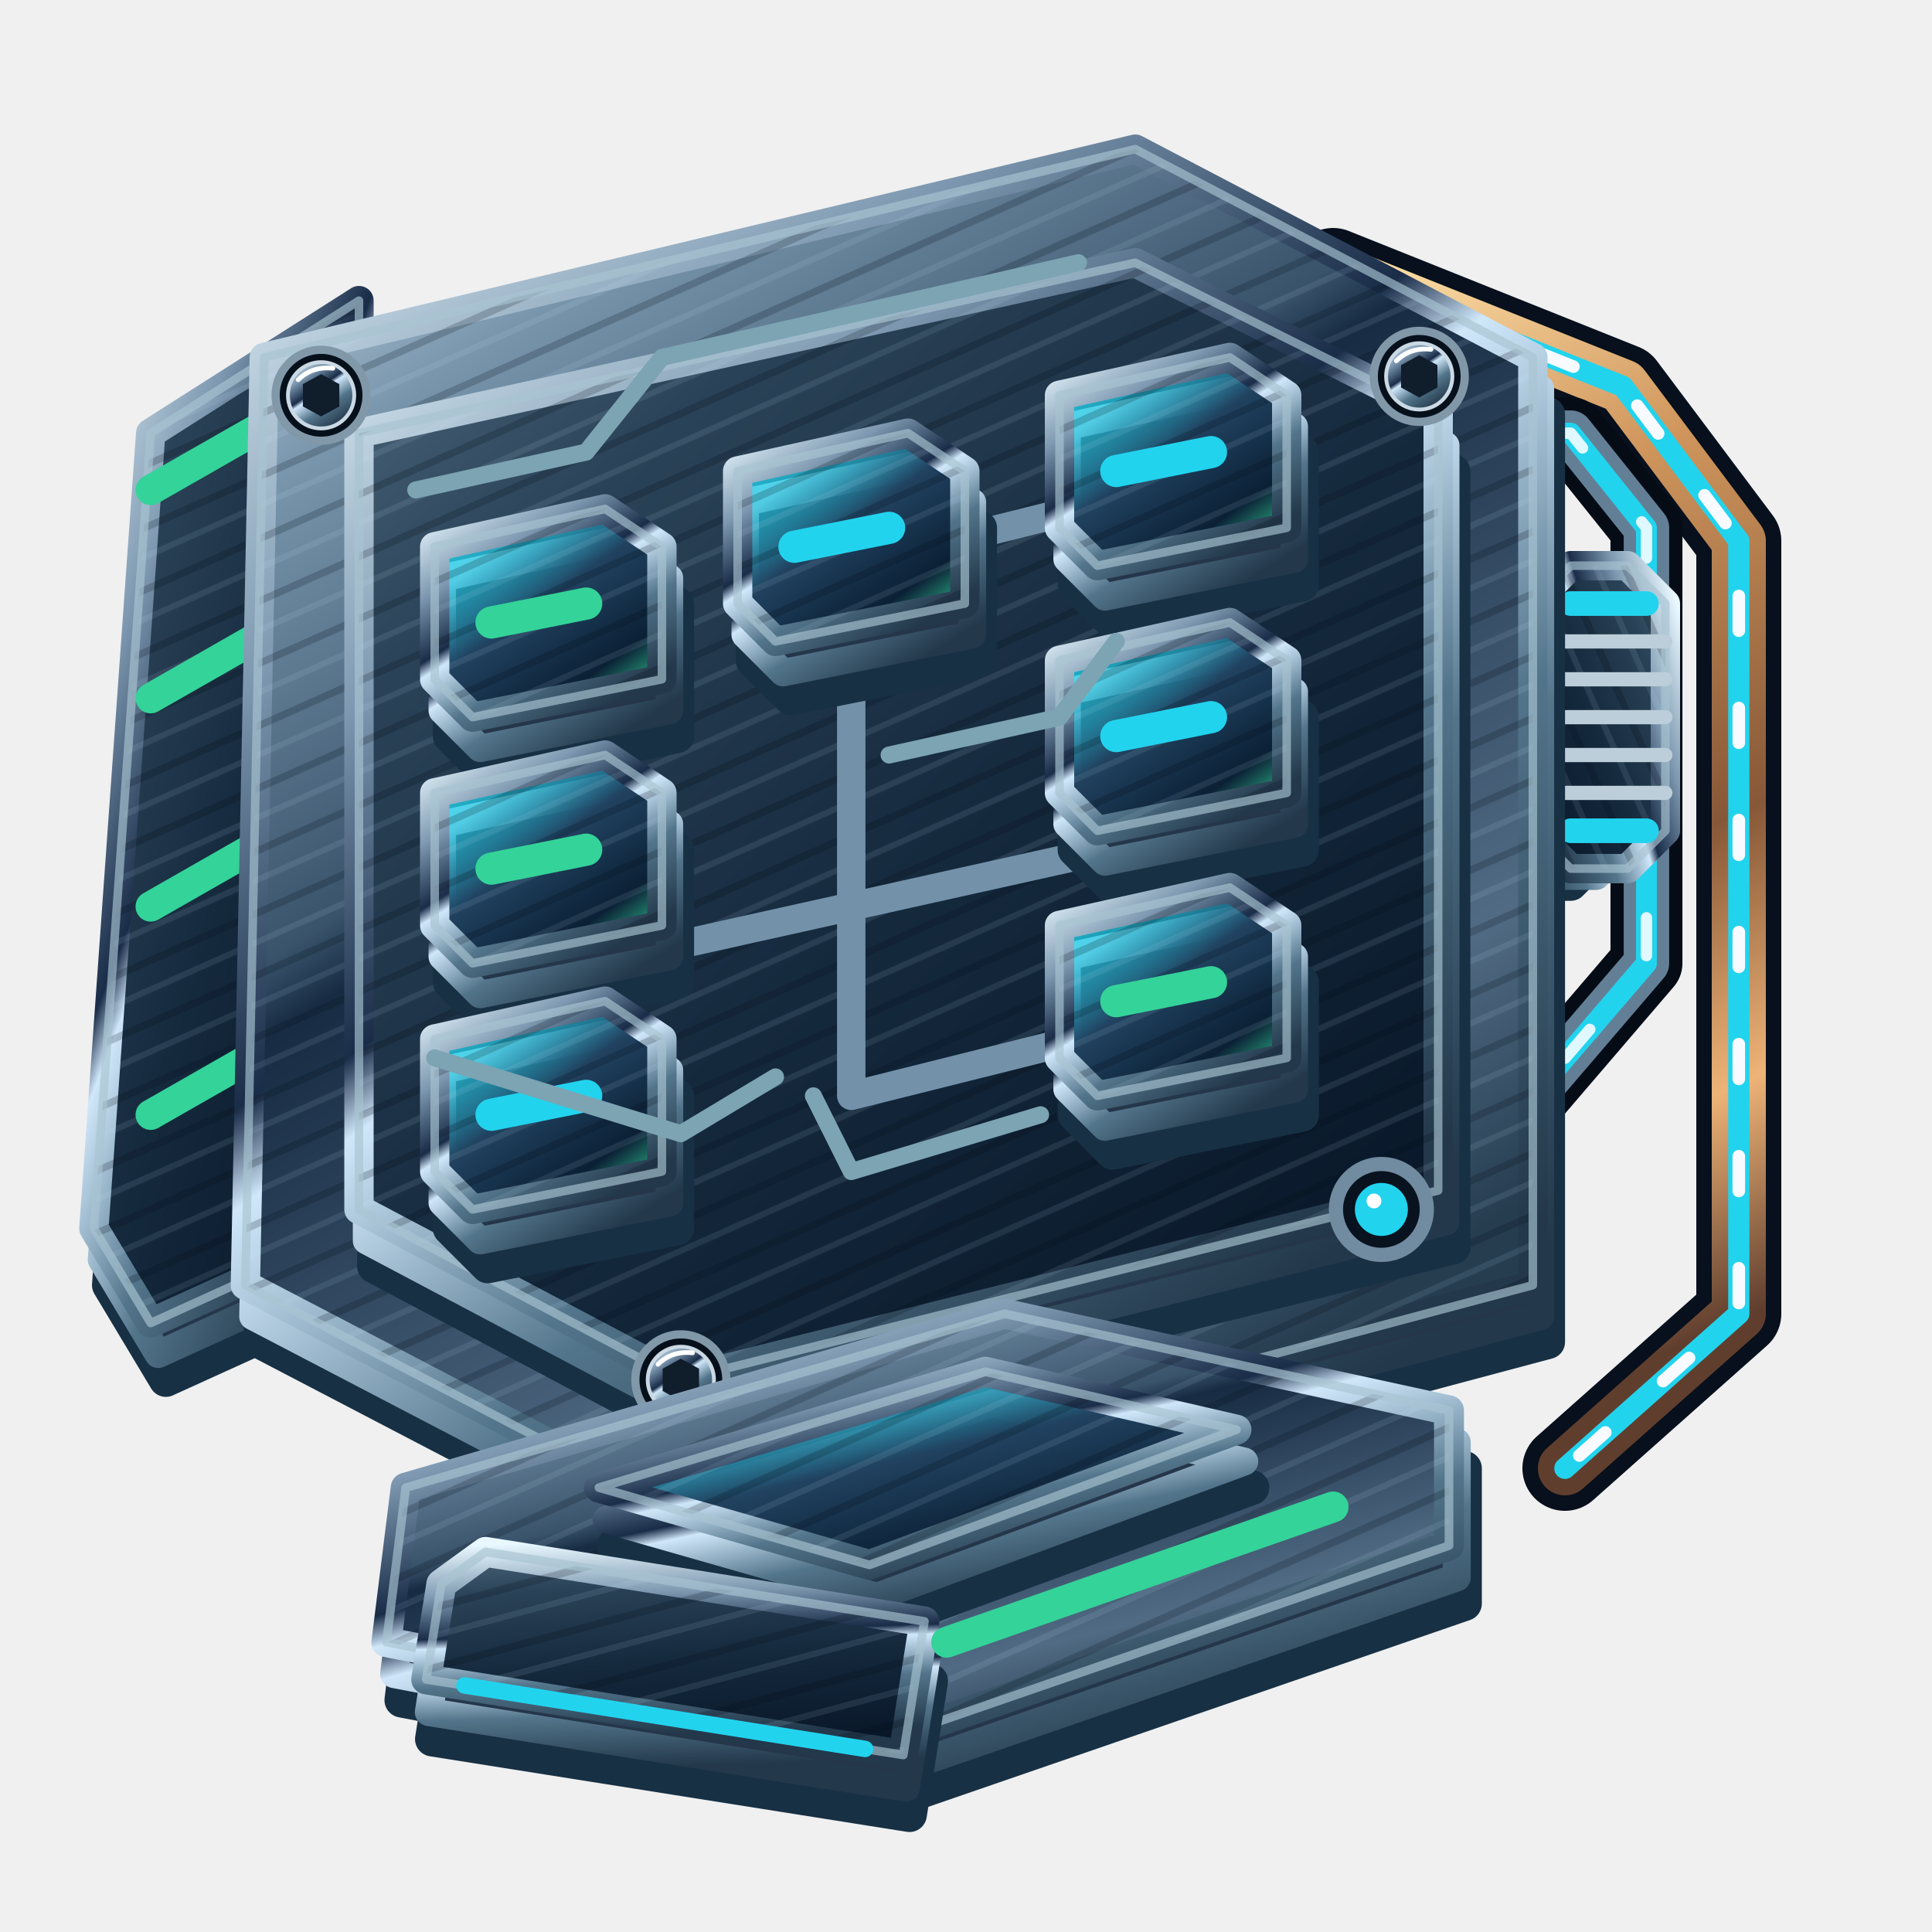
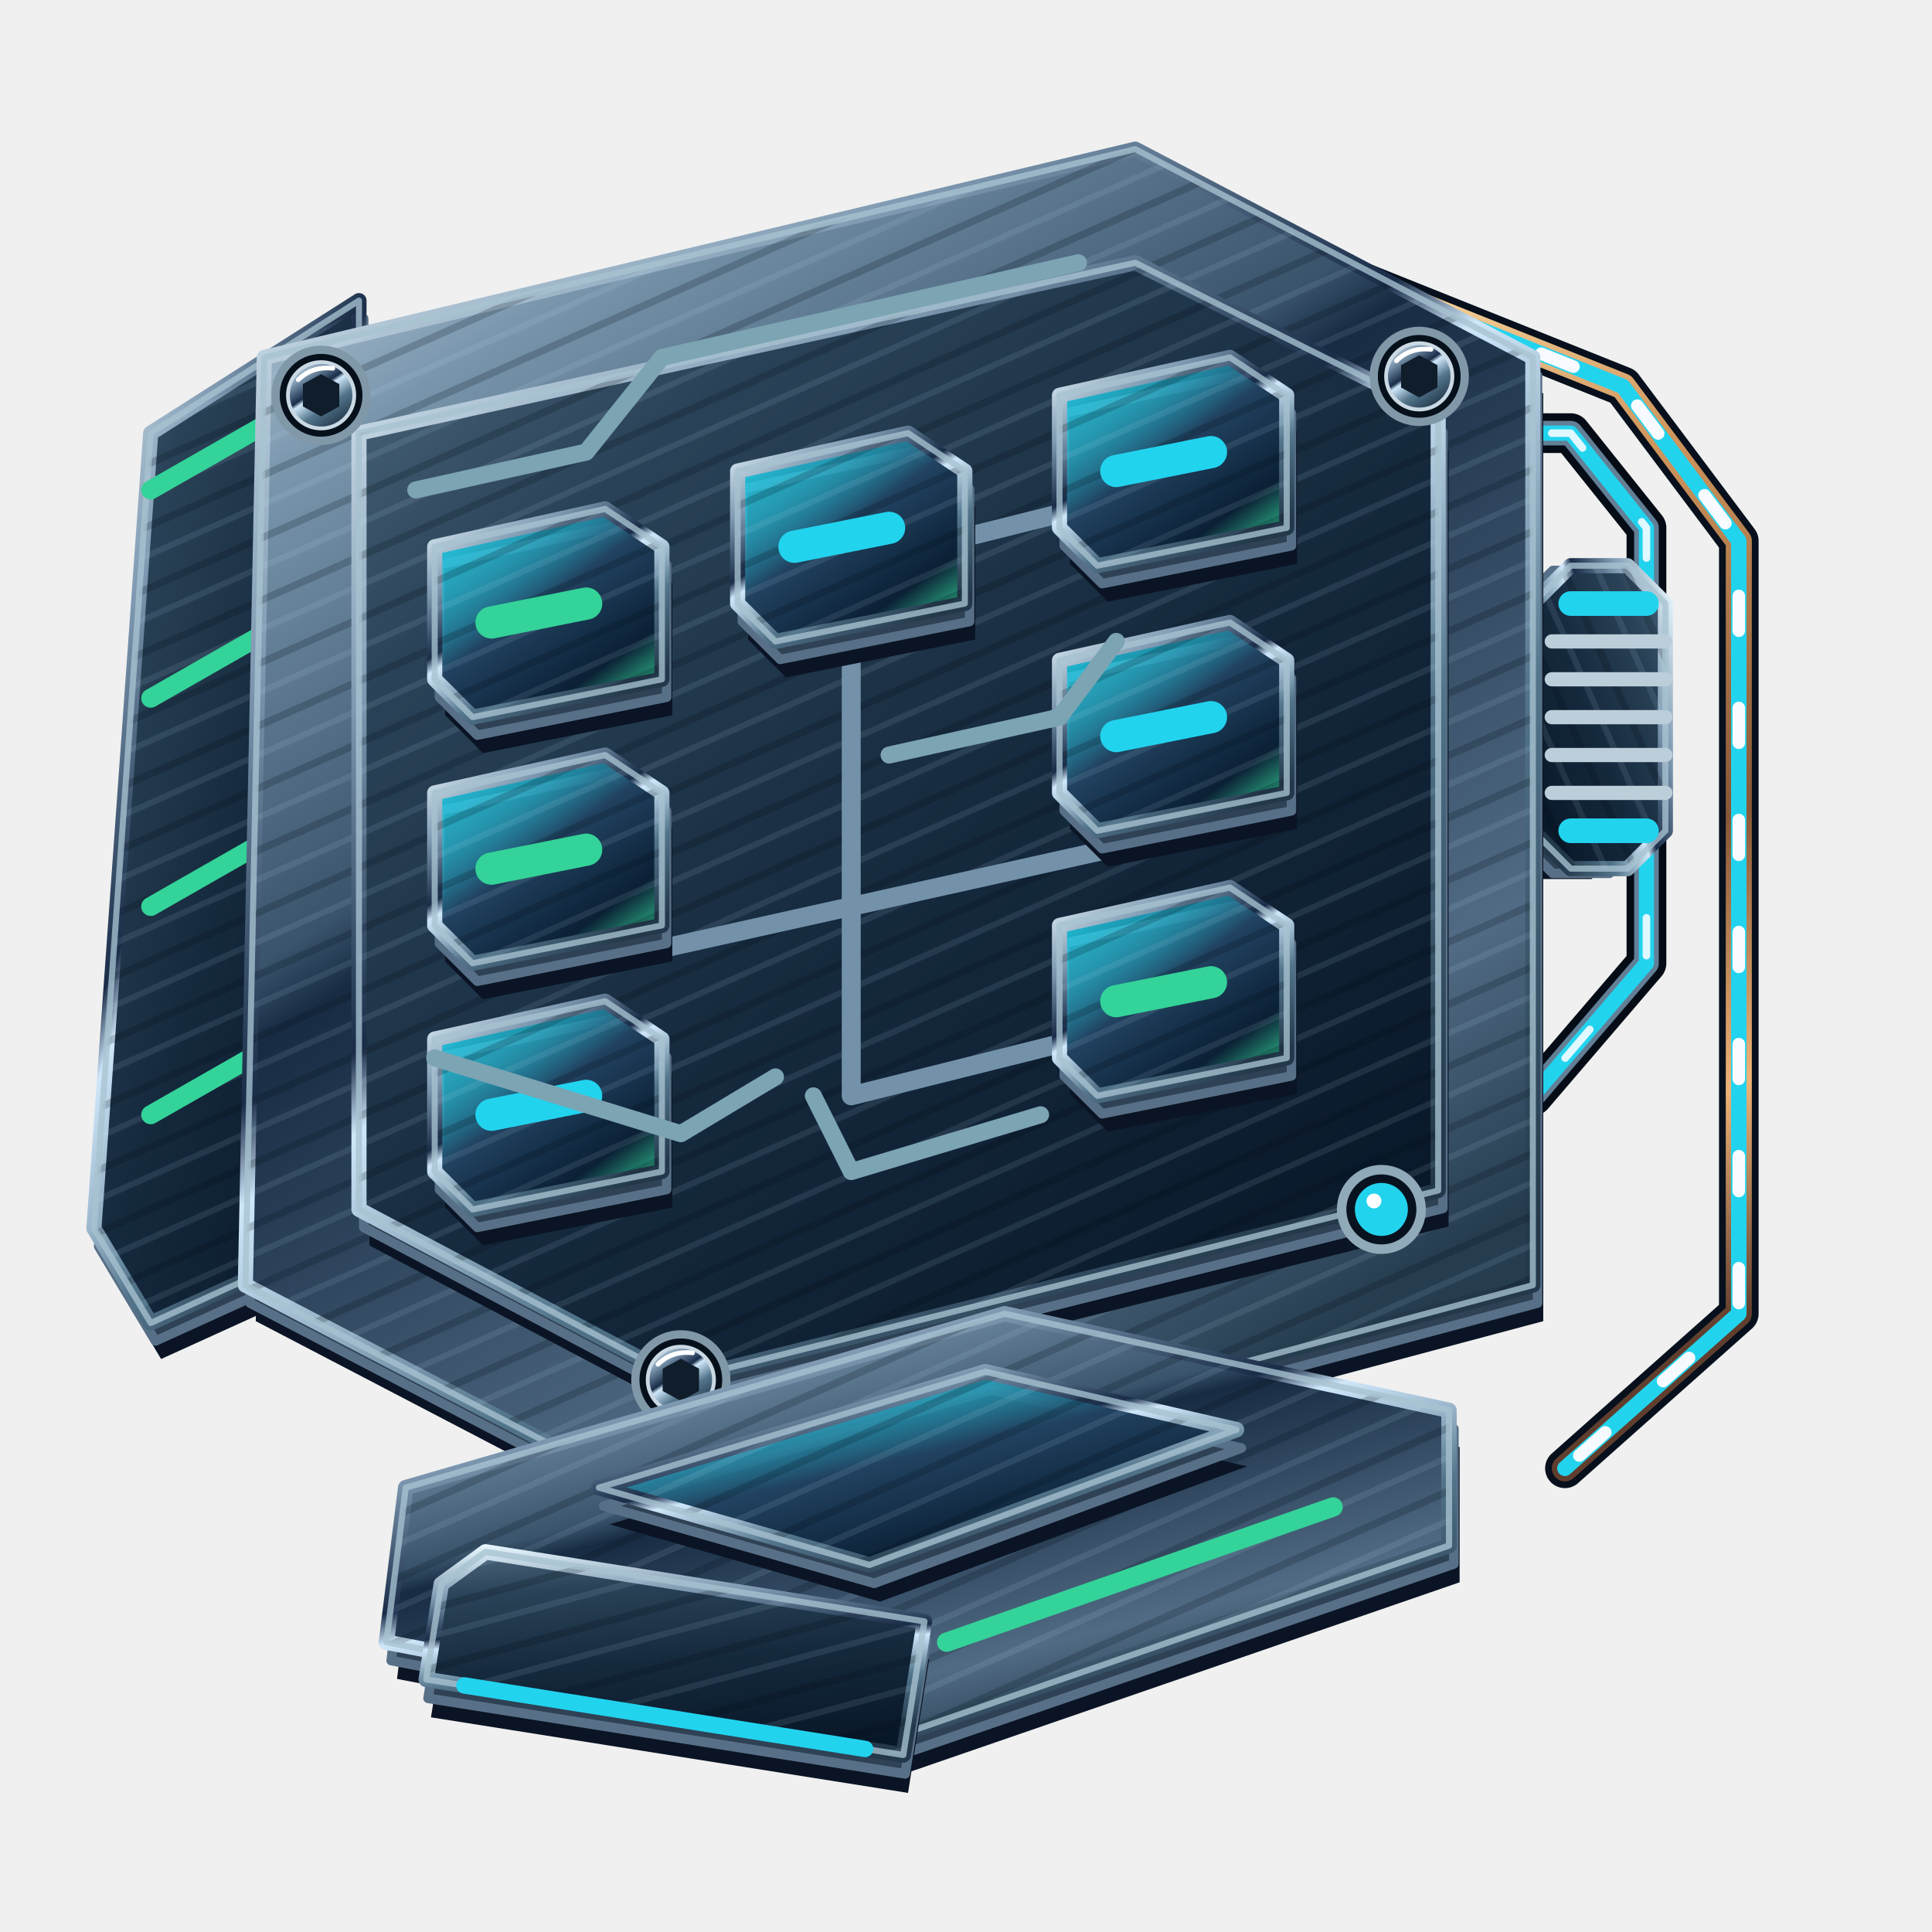
<svg xmlns="http://www.w3.org/2000/svg" width="200" height="200" viewBox="0 0 200 200" role="img" aria-label="Registro de capacidades" data-icon="capabilities" data-semantic="capability-registry domain-inventory maturity-state-health read-only-inspection" data-visual-style="titanio-optico" data-motion="static">
  <defs>
    <linearGradient id="alice-capabilities-rotor" x2=".86" y2="1">
      <stop stop-color="#edf8ff" />
      <stop offset=".21" stop-color="#6f8a9d" />
      <stop offset=".43" stop-color="#25374c" />
      <stop offset=".48" stop-color="#aec6d1" />
      <stop offset=".7" stop-color="#536d82" />
      <stop offset="1" stop-color="#1d3043" />
    </linearGradient>
    <linearGradient id="alice-capabilities-contact" x2=".15" y2="1">
      <stop stop-color="#ffe2aa" />
      <stop offset=".26" stop-color="#cf955c" />
      <stop offset=".59" stop-color="#875838" />
      <stop offset=".81" stop-color="#eeb377" />
      <stop offset="1" stop-color="#603e2e" />
    </linearGradient>
    <pattern id="alice-capabilities-brushing" width="3" height="3" patternUnits="userSpaceOnUse" patternTransform="rotate(-24)">
      <path d="M0 .4h3" stroke="#d1e6fa" opacity=".10" stroke-width=".32" />
      <path d="M0 2h3" stroke="#020913" opacity=".20" stroke-width=".38" />
    </pattern>
    <linearGradient id="alice-capabilities-bevel" x1="0" y1="0" x2=".68" y2="1">
      <stop stop-color="#e9f8ff" />
      <stop offset=".27" stop-color="#7d98b0" />
      <stop offset=".48" stop-color="#192c48" />
      <stop offset=".53" stop-color="#d0e7fa" />
      <stop offset=".73" stop-color="#53758b" />
      <stop offset="1" stop-color="#23384b" />
    </linearGradient>
    <linearGradient id="alice-capabilities-metal" x1="0" y1="0" x2=".62" y2="1">
      <stop stop-color="#d9e5f0" />
      <stop offset=".19" stop-color="#7895ac" />
      <stop offset=".44" stop-color="#39536b" />
      <stop offset=".48" stop-color="#172c43" />
      <stop offset=".84" stop-color="#516b84" />
      <stop offset="1" stop-color="#263d50" />
    </linearGradient>
    <linearGradient id="alice-capabilities-dark-metal" x1="0" y1="0" x2=".85" y2="1">
      <stop stop-color="#506b80" />
      <stop offset=".23" stop-color="#2a4257" />
      <stop offset=".58" stop-color="#15293d" />
      <stop offset="1" stop-color="#081728" />
    </linearGradient>
    <linearGradient id="alice-capabilities-glass" x1=".06" y1="0" x2=".84" y2="1">
      <stop stop-color="#22d3ee" />
      <stop offset=".23" stop-color="#22d3ee" stop-opacity=".65" />
      <stop offset=".48" stop-color="#214260" />
      <stop offset=".8" stop-color="#0b2035" />
      <stop offset="1" stop-color="#34d399" />
    </linearGradient>
    <linearGradient id="alice-capabilities-enamel" x1="0" y1="0" x2=".7" y2="1">
      <stop stop-color="#eeffff" />
      <stop offset=".2" stop-color="#22d3ee" />
      <stop offset=".7" stop-color="#22d3ee" />
      <stop offset="1" stop-color="#34d399" />
    </linearGradient>
    <linearGradient id="alice-capabilities-screw-metal">
      <stop stop-color="#4a6277" />
      <stop offset=".43" stop-color="#d7e5eb" />
      <stop offset="1" stop-color="#42556b" />
    </linearGradient>
  </defs>
  <g transform="scale(2)" stroke-linecap="round" stroke-linejoin="round">
    <g fill="none">
-       <path d="M69 14 84 20l6 8v40l-9 8" fill="none" stroke="#07101c" stroke-width="4.4" />
-       <path d="M69 14 84 20l6 8v40l-9 8" fill="none" stroke="url(#alice-capabilities-contact)" stroke-width="2.8" />
-       <path d="M69 14 84 20l6 8v40l-9 8" fill="none" stroke="#22d3ee" stroke-width="1.1" />
+       <path d="M69 14 84 20l6 8v40l-9 8" fill="none" stroke="#07101c" stroke-width="2.05" />
+       <path d="M69 14 84 20l6 8v40l-9 8" fill="none" stroke="url(#alice-capabilities-contact)" stroke-width="1.35" />
+       <path d="M69 14 84 20l6 8v40l-9 8" fill="none" stroke="#22d3ee" stroke-width="0.8" />
      <path d="M69 14 84 20l6 8v40l-9 8" stroke="#f7fbff" stroke-width=".65" stroke-dasharray="1.8 4" />
    </g>
    <g transform="translate(-2 -6) scale(.98)">
      <g data-component="bus-connectors">
-         <path d="M10 29 21 22V71L10 76 7 71Z" transform="translate(.8 3)" fill="#0a1424" stroke="#173044" stroke-width="1.8" />
-         <path d="M10 29 21 22V71L10 76 7 71Z" transform="translate(.4 1.65)" fill="#25364b" stroke="url(#alice-capabilities-bevel)" stroke-width="1.45" />
-         <path d="M10 29 21 22V71L10 76 7 71Z" fill="url(#alice-capabilities-dark-metal)" stroke="url(#alice-capabilities-bevel)" stroke-width="1.55" />
-         <path d="M10 29 21 22V71L10 76 7 71Z" fill="url(#alice-capabilities-brushing)" stroke="#a8c3d1" stroke-opacity=".66" stroke-width=".45" />
-         <path d="M10 32l7-4" fill="none" stroke="#34d399" stroke-width="1.6" />
-         <path d="M10 43l7-4" fill="none" stroke="#34d399" stroke-width="1.6" />
-         <path d="M10 54l7-4" fill="none" stroke="#34d399" stroke-width="1.6" />
-         <path d="M10 65l7-4" fill="none" stroke="#34d399" stroke-width="1.6" />
+         <path d="M10 29 21 22V71L10 76 7 71Z" transform="translate(.55 1.9)" fill="#0a1424" />
+         <path d="M10 29 21 22V71L10 76 7 71Z" transform="translate(.25 .95)" fill="#2f4154" stroke="#587087" stroke-width=".5" />
+         <path d="M10 29 21 22V71L10 76 7 71Z" fill="url(#alice-capabilities-dark-metal)" stroke="url(#alice-capabilities-bevel)" stroke-width=".8" />
+         <path d="M10 29 21 22V71L10 76 7 71Z" fill="url(#alice-capabilities-brushing)" stroke="#a8c3d1" stroke-opacity=".78" stroke-width=".32" />
+         <path d="M10 32l7-4" fill="none" stroke="#34d399" stroke-width="1" />
+         <path d="M10 43l7-4" fill="none" stroke="#34d399" stroke-width="1" />
+         <path d="M10 54l7-4" fill="none" stroke="#34d399" stroke-width="1" />
+         <path d="M10 65l7-4" fill="none" stroke="#34d399" stroke-width="1" />
        <g>
-           <path d="M77 29h8l4 5v23l-6 7h-6" fill="none" stroke="#050c16" stroke-width="3.8" />
-           <path d="M77 29h8l4 5v23l-6 7h-6" fill="none" stroke="#637f96" stroke-width="2.4" />
-           <path d="M77 29h8l4 5v23l-6 7h-6" fill="none" stroke="#22d3ee" stroke-width="1.1" />
-           <path d="M77 29h8l4 5v23l-6 7h-6" fill="none" stroke="#e0f8ff" stroke-width=".6" stroke-dasharray="2 5" />
+           <path d="M77 29h8l4 5v23l-6 7h-6" fill="none" stroke="#050c16" stroke-width="2.1" />
+           <path d="M77 29h8l4 5v23l-6 7h-6" fill="none" stroke="#637f96" stroke-width="1.3" />
+           <path d="M77 29h8l4 5v23l-6 7h-6" fill="none" stroke="#22d3ee" stroke-width="0.8" />
+           <path d="M77 29h8l4 5v23l-6 7h-6" fill="none" stroke="#e0f8ff" stroke-width=".4" stroke-dasharray="2 5" />
        </g>
        <g transform="translate(87 44) rotate(90)">
-           <path d="M-6-3h12l2 2v3l-2 2H-6l-2-2v-3Z" transform="translate(.8 3)" fill="#0a1424" stroke="#173044" stroke-width="1.8" />
-           <path d="M-6-3h12l2 2v3l-2 2H-6l-2-2v-3Z" transform="translate(.4 1.65)" fill="#25364b" stroke="url(#alice-capabilities-bevel)" stroke-width="1.45" />
-           <path d="M-6-3h12l2 2v3l-2 2H-6l-2-2v-3Z" fill="url(#alice-capabilities-dark-metal)" stroke="url(#alice-capabilities-bevel)" stroke-width="1.55" />
-           <path d="M-6-3h12l2 2v3l-2 2H-6l-2-2v-3Z" fill="url(#alice-capabilities-brushing)" stroke="#a8c3d1" stroke-opacity=".66" stroke-width=".45" />
+           <path d="M-6-3h12l2 2v3l-2 2H-6l-2-2v-3Z" transform="translate(.55 1.9)" fill="#0a1424" />
+           <path d="M-6-3h12l2 2v3l-2 2H-6l-2-2v-3Z" transform="translate(.25 .95)" fill="#2f4154" stroke="#587087" stroke-width=".5" />
+           <path d="M-6-3h12l2 2v3l-2 2H-6l-2-2v-3Z" fill="url(#alice-capabilities-dark-metal)" stroke="url(#alice-capabilities-bevel)" stroke-width=".8" />
+           <path d="M-6-3h12l2 2v3l-2 2H-6l-2-2v-3Z" fill="url(#alice-capabilities-brushing)" stroke="#a8c3d1" stroke-opacity=".78" stroke-width=".32" />
          <path d="M-4-3v6m2-6v6m2-6v6m2-6v6m2-6v6" fill="none" stroke="#bcced9" stroke-width="0.75" />
          <path d="M-6-2v4m12-4v4" fill="none" stroke="#22d3ee" stroke-width="1.3" />
        </g>
      </g>
      <g data-part="domain-backplane">
-         <path d="M16 25 62 14 83 25V74L38 86 15 74Z" transform="translate(.8 3)" fill="#0a1424" stroke="#173044" stroke-width="1.8" />
-         <path d="M16 25 62 14 83 25V74L38 86 15 74Z" transform="translate(.4 1.65)" fill="#25364b" stroke="url(#alice-capabilities-bevel)" stroke-width="1.45" />
-         <path d="M16 25 62 14 83 25V74L38 86 15 74Z" fill="url(#alice-capabilities-metal)" stroke="url(#alice-capabilities-bevel)" stroke-width="1.55" />
-         <path d="M16 25 62 14 83 25V74L38 86 15 74Z" fill="url(#alice-capabilities-brushing)" stroke="#a8c3d1" stroke-opacity=".66" stroke-width=".45" />
-         <path d="M21 29 62 20 78 28V69L38 79 21 70Z" transform="translate(.8 3)" fill="#0a1424" stroke="#173044" stroke-width="1.8" />
-         <path d="M21 29 62 20 78 28V69L38 79 21 70Z" transform="translate(.4 1.65)" fill="#25364b" stroke="url(#alice-capabilities-bevel)" stroke-width="1.45" />
-         <path d="M21 29 62 20 78 28V69L38 79 21 70Z" fill="url(#alice-capabilities-dark-metal)" stroke="url(#alice-capabilities-bevel)" stroke-width="1.55" />
-         <path d="M21 29 62 20 78 28V69L38 79 21 70Z" fill="url(#alice-capabilities-brushing)" stroke="#a8c3d1" stroke-opacity=".66" stroke-width=".45" />
-         <path d="M29 58l18-4V36l16-4M47 54l18-4M47 54v10l16-4" fill="none" stroke="#7392aa" stroke-width="1.5" />
+         <path d="M16 25 62 14 83 25V74L38 86 15 74Z" transform="translate(.55 1.9)" fill="#0a1424" />
+         <path d="M16 25 62 14 83 25V74L38 86 15 74Z" transform="translate(.25 .95)" fill="#2f4154" stroke="#587087" stroke-width=".5" />
+         <path d="M16 25 62 14 83 25V74L38 86 15 74Z" fill="url(#alice-capabilities-metal)" stroke="url(#alice-capabilities-bevel)" stroke-width=".8" />
+         <path d="M16 25 62 14 83 25V74L38 86 15 74Z" fill="url(#alice-capabilities-brushing)" stroke="#a8c3d1" stroke-opacity=".78" stroke-width=".32" />
+         <path d="M21 29 62 20 78 28V69L38 79 21 70Z" transform="translate(.55 1.9)" fill="#0a1424" />
+         <path d="M21 29 62 20 78 28V69L38 79 21 70Z" transform="translate(.25 .95)" fill="#2f4154" stroke="#587087" stroke-width=".5" />
+         <path d="M21 29 62 20 78 28V69L38 79 21 70Z" fill="url(#alice-capabilities-dark-metal)" stroke="url(#alice-capabilities-bevel)" stroke-width=".8" />
+         <path d="M21 29 62 20 78 28V69L38 79 21 70Z" fill="url(#alice-capabilities-brushing)" stroke="#a8c3d1" stroke-opacity=".78" stroke-width=".32" />
+         <path d="M29 58l18-4V36l16-4M47 54l18-4M47 54v10l16-4" fill="none" stroke="#7392aa" stroke-width="1" />
        <g transform="translate(30 39)">
-           <path d="M-5-4l9-2 3 2v7l-10 2-2-2Z" transform="translate(.8 3)" fill="#0a1424" stroke="#173044" stroke-width="1.8" />
-           <path d="M-5-4l9-2 3 2v7l-10 2-2-2Z" transform="translate(.4 1.65)" fill="#25364b" stroke="url(#alice-capabilities-bevel)" stroke-width="1.45" />
-           <path d="M-5-4l9-2 3 2v7l-10 2-2-2Z" fill="url(#alice-capabilities-glass)" stroke="url(#alice-capabilities-bevel)" stroke-width="1.55" />
-           <path d="M-5-4l9-2 3 2v7l-10 2-2-2Z" fill="url(#alice-capabilities-brushing)" stroke="#a8c3d1" stroke-opacity=".66" stroke-width=".45" />
+           <path d="M-5-4l9-2 3 2v7l-10 2-2-2Z" transform="translate(.55 1.9)" fill="#0a1424" />
+           <path d="M-5-4l9-2 3 2v7l-10 2-2-2Z" transform="translate(.25 .95)" fill="#2f4154" stroke="#587087" stroke-width=".5" />
+           <path d="M-5-4l9-2 3 2v7l-10 2-2-2Z" fill="url(#alice-capabilities-glass)" stroke="url(#alice-capabilities-bevel)" stroke-width=".8" />
+           <path d="M-5-4l9-2 3 2v7l-10 2-2-2Z" fill="url(#alice-capabilities-brushing)" stroke="#a8c3d1" stroke-opacity=".78" stroke-width=".32" />
          <path d="M-2 0l5-1" fill="none" stroke="#34d399" stroke-width="1.7" />
        </g>
        <g transform="translate(46 35)">
-           <path d="M-5-4l9-2 3 2v7l-10 2-2-2Z" transform="translate(.8 3)" fill="#0a1424" stroke="#173044" stroke-width="1.8" />
-           <path d="M-5-4l9-2 3 2v7l-10 2-2-2Z" transform="translate(.4 1.65)" fill="#25364b" stroke="url(#alice-capabilities-bevel)" stroke-width="1.45" />
-           <path d="M-5-4l9-2 3 2v7l-10 2-2-2Z" fill="url(#alice-capabilities-glass)" stroke="url(#alice-capabilities-bevel)" stroke-width="1.55" />
-           <path d="M-5-4l9-2 3 2v7l-10 2-2-2Z" fill="url(#alice-capabilities-brushing)" stroke="#a8c3d1" stroke-opacity=".66" stroke-width=".45" />
+           <path d="M-5-4l9-2 3 2v7l-10 2-2-2Z" transform="translate(.55 1.9)" fill="#0a1424" />
+           <path d="M-5-4l9-2 3 2v7l-10 2-2-2Z" transform="translate(.25 .95)" fill="#2f4154" stroke="#587087" stroke-width=".5" />
+           <path d="M-5-4l9-2 3 2v7l-10 2-2-2Z" fill="url(#alice-capabilities-glass)" stroke="url(#alice-capabilities-bevel)" stroke-width=".8" />
+           <path d="M-5-4l9-2 3 2v7l-10 2-2-2Z" fill="url(#alice-capabilities-brushing)" stroke="#a8c3d1" stroke-opacity=".78" stroke-width=".32" />
          <path d="M-2 0l5-1" fill="none" stroke="#22d3ee" stroke-width="1.7" />
        </g>
        <g transform="translate(63 31)">
-           <path d="M-5-4l9-2 3 2v7l-10 2-2-2Z" transform="translate(.8 3)" fill="#0a1424" stroke="#173044" stroke-width="1.8" />
-           <path d="M-5-4l9-2 3 2v7l-10 2-2-2Z" transform="translate(.4 1.65)" fill="#25364b" stroke="url(#alice-capabilities-bevel)" stroke-width="1.45" />
-           <path d="M-5-4l9-2 3 2v7l-10 2-2-2Z" fill="url(#alice-capabilities-glass)" stroke="url(#alice-capabilities-bevel)" stroke-width="1.55" />
-           <path d="M-5-4l9-2 3 2v7l-10 2-2-2Z" fill="url(#alice-capabilities-brushing)" stroke="#a8c3d1" stroke-opacity=".66" stroke-width=".45" />
+           <path d="M-5-4l9-2 3 2v7l-10 2-2-2Z" transform="translate(.55 1.9)" fill="#0a1424" />
+           <path d="M-5-4l9-2 3 2v7l-10 2-2-2Z" transform="translate(.25 .95)" fill="#2f4154" stroke="#587087" stroke-width=".5" />
+           <path d="M-5-4l9-2 3 2v7l-10 2-2-2Z" fill="url(#alice-capabilities-glass)" stroke="url(#alice-capabilities-bevel)" stroke-width=".8" />
+           <path d="M-5-4l9-2 3 2v7l-10 2-2-2Z" fill="url(#alice-capabilities-brushing)" stroke="#a8c3d1" stroke-opacity=".78" stroke-width=".32" />
          <path d="M-2 0l5-1" fill="none" stroke="#22d3ee" stroke-width="1.7" />
        </g>
        <g transform="translate(30 52)">
-           <path d="M-5-4l9-2 3 2v7l-10 2-2-2Z" transform="translate(.8 3)" fill="#0a1424" stroke="#173044" stroke-width="1.8" />
-           <path d="M-5-4l9-2 3 2v7l-10 2-2-2Z" transform="translate(.4 1.65)" fill="#25364b" stroke="url(#alice-capabilities-bevel)" stroke-width="1.45" />
-           <path d="M-5-4l9-2 3 2v7l-10 2-2-2Z" fill="url(#alice-capabilities-glass)" stroke="url(#alice-capabilities-bevel)" stroke-width="1.55" />
-           <path d="M-5-4l9-2 3 2v7l-10 2-2-2Z" fill="url(#alice-capabilities-brushing)" stroke="#a8c3d1" stroke-opacity=".66" stroke-width=".45" />
+           <path d="M-5-4l9-2 3 2v7l-10 2-2-2Z" transform="translate(.55 1.9)" fill="#0a1424" />
+           <path d="M-5-4l9-2 3 2v7l-10 2-2-2Z" transform="translate(.25 .95)" fill="#2f4154" stroke="#587087" stroke-width=".5" />
+           <path d="M-5-4l9-2 3 2v7l-10 2-2-2Z" fill="url(#alice-capabilities-glass)" stroke="url(#alice-capabilities-bevel)" stroke-width=".8" />
+           <path d="M-5-4l9-2 3 2v7l-10 2-2-2Z" fill="url(#alice-capabilities-brushing)" stroke="#a8c3d1" stroke-opacity=".78" stroke-width=".32" />
          <path d="M-2 0l5-1" fill="none" stroke="#34d399" stroke-width="1.7" />
        </g>
        <g transform="translate(63 45)">
-           <path d="M-5-4l9-2 3 2v7l-10 2-2-2Z" transform="translate(.8 3)" fill="#0a1424" stroke="#173044" stroke-width="1.8" />
-           <path d="M-5-4l9-2 3 2v7l-10 2-2-2Z" transform="translate(.4 1.65)" fill="#25364b" stroke="url(#alice-capabilities-bevel)" stroke-width="1.45" />
-           <path d="M-5-4l9-2 3 2v7l-10 2-2-2Z" fill="url(#alice-capabilities-glass)" stroke="url(#alice-capabilities-bevel)" stroke-width="1.55" />
-           <path d="M-5-4l9-2 3 2v7l-10 2-2-2Z" fill="url(#alice-capabilities-brushing)" stroke="#a8c3d1" stroke-opacity=".66" stroke-width=".45" />
+           <path d="M-5-4l9-2 3 2v7l-10 2-2-2Z" transform="translate(.55 1.9)" fill="#0a1424" />
+           <path d="M-5-4l9-2 3 2v7l-10 2-2-2Z" transform="translate(.25 .95)" fill="#2f4154" stroke="#587087" stroke-width=".5" />
+           <path d="M-5-4l9-2 3 2v7l-10 2-2-2Z" fill="url(#alice-capabilities-glass)" stroke="url(#alice-capabilities-bevel)" stroke-width=".8" />
+           <path d="M-5-4l9-2 3 2v7l-10 2-2-2Z" fill="url(#alice-capabilities-brushing)" stroke="#a8c3d1" stroke-opacity=".78" stroke-width=".32" />
          <path d="M-2 0l5-1" fill="none" stroke="#22d3ee" stroke-width="1.7" />
        </g>
        <g transform="translate(30 65)">
-           <path d="M-5-4l9-2 3 2v7l-10 2-2-2Z" transform="translate(.8 3)" fill="#0a1424" stroke="#173044" stroke-width="1.8" />
-           <path d="M-5-4l9-2 3 2v7l-10 2-2-2Z" transform="translate(.4 1.65)" fill="#25364b" stroke="url(#alice-capabilities-bevel)" stroke-width="1.45" />
-           <path d="M-5-4l9-2 3 2v7l-10 2-2-2Z" fill="url(#alice-capabilities-glass)" stroke="url(#alice-capabilities-bevel)" stroke-width="1.55" />
-           <path d="M-5-4l9-2 3 2v7l-10 2-2-2Z" fill="url(#alice-capabilities-brushing)" stroke="#a8c3d1" stroke-opacity=".66" stroke-width=".45" />
+           <path d="M-5-4l9-2 3 2v7l-10 2-2-2Z" transform="translate(.55 1.9)" fill="#0a1424" />
+           <path d="M-5-4l9-2 3 2v7l-10 2-2-2Z" transform="translate(.25 .95)" fill="#2f4154" stroke="#587087" stroke-width=".5" />
+           <path d="M-5-4l9-2 3 2v7l-10 2-2-2Z" fill="url(#alice-capabilities-glass)" stroke="url(#alice-capabilities-bevel)" stroke-width=".8" />
+           <path d="M-5-4l9-2 3 2v7l-10 2-2-2Z" fill="url(#alice-capabilities-brushing)" stroke="#a8c3d1" stroke-opacity=".78" stroke-width=".32" />
          <path d="M-2 0l5-1" fill="none" stroke="#22d3ee" stroke-width="1.7" />
        </g>
        <g transform="translate(63 59)">
-           <path d="M-5-4l9-2 3 2v7l-10 2-2-2Z" transform="translate(.8 3)" fill="#0a1424" stroke="#173044" stroke-width="1.8" />
-           <path d="M-5-4l9-2 3 2v7l-10 2-2-2Z" transform="translate(.4 1.65)" fill="#25364b" stroke="url(#alice-capabilities-bevel)" stroke-width="1.45" />
-           <path d="M-5-4l9-2 3 2v7l-10 2-2-2Z" fill="url(#alice-capabilities-glass)" stroke="url(#alice-capabilities-bevel)" stroke-width="1.55" />
-           <path d="M-5-4l9-2 3 2v7l-10 2-2-2Z" fill="url(#alice-capabilities-brushing)" stroke="#a8c3d1" stroke-opacity=".66" stroke-width=".45" />
+           <path d="M-5-4l9-2 3 2v7l-10 2-2-2Z" transform="translate(.55 1.9)" fill="#0a1424" />
+           <path d="M-5-4l9-2 3 2v7l-10 2-2-2Z" transform="translate(.25 .95)" fill="#2f4154" stroke="#587087" stroke-width=".5" />
+           <path d="M-5-4l9-2 3 2v7l-10 2-2-2Z" fill="url(#alice-capabilities-glass)" stroke="url(#alice-capabilities-bevel)" stroke-width=".8" />
+           <path d="M-5-4l9-2 3 2v7l-10 2-2-2Z" fill="url(#alice-capabilities-brushing)" stroke="#a8c3d1" stroke-opacity=".78" stroke-width=".32" />
          <path d="M-2 0l5-1" fill="none" stroke="#34d399" stroke-width="1.7" />
        </g>
-         <circle cx="75" cy="70" r="2.4" fill="#08131f" stroke="#718ba0" stroke-width=".75" />
+         <circle cx="75" cy="70" r="2.1" fill="#08131f" stroke="#91aab9" stroke-width=".5" />
        <circle cx="75" cy="70" r="1.4" fill="#22d3ee" />
        <circle cx="74.608" cy="69.552" r="0.392" fill="#fff" />
        <g data-component="address-lines">
          <path d="M24 32l9-2 4-5 22-5m-34 42 13 4 5-3m6-17 9-2 3-4m-16 24 2 4 10-3" fill="none" stroke="#7ca4b3" stroke-width="0.9" />
          <g transform="translate(19 27) scale(1.55)">
            <circle r="1.55" fill="#06101b" stroke="#8198a9" stroke-width=".28" />
            <circle r="1.13" fill="url(#alice-capabilities-bevel)" stroke="#cad9e4" stroke-width=".13" />
            <path d="M-.62-.38 0-.72 .62-.38 .62.38 0 .72-.62.38Z" fill="#101d2b" />
            <path d="M-.78-.53Q-.3-1 .4-.92" stroke="white" stroke-width=".16" fill="none" />
          </g>
          <g transform="translate(38 79) scale(1.55)">
            <circle r="1.55" fill="#06101b" stroke="#8198a9" stroke-width=".28" />
            <circle r="1.13" fill="url(#alice-capabilities-bevel)" stroke="#cad9e4" stroke-width=".13" />
            <path d="M-.62-.38 0-.72 .62-.38 .62.38 0 .72-.62.38Z" fill="#101d2b" />
            <path d="M-.78-.53Q-.3-1 .4-.92" stroke="white" stroke-width=".16" fill="none" />
          </g>
          <g transform="translate(77 26) scale(1.55)">
            <circle r="1.55" fill="#06101b" stroke="#8198a9" stroke-width=".28" />
            <circle r="1.13" fill="url(#alice-capabilities-bevel)" stroke="#cad9e4" stroke-width=".13" />
            <path d="M-.62-.38 0-.72 .62-.38 .62.38 0 .72-.62.38Z" fill="#101d2b" />
            <path d="M-.78-.53Q-.3-1 .4-.92" stroke="white" stroke-width=".16" fill="none" />
          </g>
        </g>
      </g>
    </g>
    <g data-component="removable-adapter">
-       <path d="M21 77 52 68 75 73V80L46 90 20 85Z" transform="translate(.8 3)" fill="#0a1424" stroke="#173044" stroke-width="1.8" />
-       <path d="M21 77 52 68 75 73V80L46 90 20 85Z" transform="translate(.4 1.65)" fill="#25364b" stroke="url(#alice-capabilities-bevel)" stroke-width="1.45" />
-       <path d="M21 77 52 68 75 73V80L46 90 20 85Z" fill="url(#alice-capabilities-metal)" stroke="url(#alice-capabilities-bevel)" stroke-width="1.55" />
-       <path d="M21 77 52 68 75 73V80L46 90 20 85Z" fill="url(#alice-capabilities-brushing)" stroke="#a8c3d1" stroke-opacity=".66" stroke-width=".45" />
-       <path d="M31 77l20-6 13 3-19 7Z" transform="translate(.8 3)" fill="#0a1424" stroke="#173044" stroke-width="1.8" />
-       <path d="M31 77l20-6 13 3-19 7Z" transform="translate(.4 1.65)" fill="#25364b" stroke="url(#alice-capabilities-bevel)" stroke-width="1.45" />
-       <path d="M31 77l20-6 13 3-19 7Z" fill="url(#alice-capabilities-glass)" stroke="url(#alice-capabilities-bevel)" stroke-width="1.55" />
-       <path d="M31 77l20-6 13 3-19 7Z" fill="url(#alice-capabilities-brushing)" stroke="#a8c3d1" stroke-opacity=".66" stroke-width=".45" />
+       <path d="M21 77 52 68 75 73V80L46 90 20 85Z" transform="translate(.55 1.9)" fill="#0a1424" />
+       <path d="M21 77 52 68 75 73V80L46 90 20 85Z" transform="translate(.25 .95)" fill="#2f4154" stroke="#587087" stroke-width=".5" />
+       <path d="M21 77 52 68 75 73V80L46 90 20 85Z" fill="url(#alice-capabilities-metal)" stroke="url(#alice-capabilities-bevel)" stroke-width=".8" />
+       <path d="M21 77 52 68 75 73V80L46 90 20 85Z" fill="url(#alice-capabilities-brushing)" stroke="#a8c3d1" stroke-opacity=".78" stroke-width=".32" />
+       <path d="M31 77l20-6 13 3-19 7Z" transform="translate(.55 1.9)" fill="#0a1424" />
+       <path d="M31 77l20-6 13 3-19 7Z" transform="translate(.25 .95)" fill="#2f4154" stroke="#587087" stroke-width=".5" />
+       <path d="M31 77l20-6 13 3-19 7Z" fill="url(#alice-capabilities-glass)" stroke="url(#alice-capabilities-bevel)" stroke-width=".8" />
+       <path d="M31 77l20-6 13 3-19 7Z" fill="url(#alice-capabilities-brushing)" stroke="#a8c3d1" stroke-opacity=".78" stroke-width=".32" />
      <g transform="translate(23 81) rotate(9)">
-         <path d="M0 1 2-1H25V6H0Z" transform="translate(.8 3)" fill="#0a1424" stroke="#173044" stroke-width="1.8" />
-         <path d="M0 1 2-1H25V6H0Z" transform="translate(.4 1.65)" fill="#25364b" stroke="url(#alice-capabilities-bevel)" stroke-width="1.45" />
-         <path d="M0 1 2-1H25V6H0Z" fill="url(#alice-capabilities-dark-metal)" stroke="url(#alice-capabilities-bevel)" stroke-width="1.55" />
-         <path d="M0 1 2-1H25V6H0Z" fill="url(#alice-capabilities-brushing)" stroke="#a8c3d1" stroke-opacity=".66" stroke-width=".45" />
-         <path d="M3 0v4" stroke="url(#alice-capabilities-contact)" stroke-width="1.7" />
-         <path d="M6 0v4" stroke="url(#alice-capabilities-contact)" stroke-width="1.7" />
-         <path d="M9 0v4" stroke="url(#alice-capabilities-contact)" stroke-width="1.7" />
-         <path d="M12 0v4" stroke="url(#alice-capabilities-contact)" stroke-width="1.7" />
-         <path d="M15 0v4" stroke="url(#alice-capabilities-contact)" stroke-width="1.7" />
-         <path d="M18 0v4" stroke="url(#alice-capabilities-contact)" stroke-width="1.7" />
-         <path d="M21 0v4" stroke="url(#alice-capabilities-contact)" stroke-width="1.7" />
+         <path d="M0 1 2-1H25V6H0Z" transform="translate(.55 1.9)" fill="#0a1424" />
+         <path d="M0 1 2-1H25V6H0Z" transform="translate(.25 .95)" fill="#2f4154" stroke="#587087" stroke-width=".5" />
+         <path d="M0 1 2-1H25V6H0Z" fill="url(#alice-capabilities-dark-metal)" stroke="url(#alice-capabilities-bevel)" stroke-width=".8" />
+         <path d="M0 1 2-1H25V6H0Z" fill="url(#alice-capabilities-brushing)" stroke="#a8c3d1" stroke-opacity=".78" stroke-width=".32" />
+         <path d="M3 0v4" stroke="url(#alice-capabilities-contact)" stroke-width="1" />
+         <path d="M6 0v4" stroke="url(#alice-capabilities-contact)" stroke-width="1" />
+         <path d="M9 0v4" stroke="url(#alice-capabilities-contact)" stroke-width="1" />
+         <path d="M12 0v4" stroke="url(#alice-capabilities-contact)" stroke-width="1" />
+         <path d="M15 0v4" stroke="url(#alice-capabilities-contact)" stroke-width="1" />
+         <path d="M18 0v4" stroke="url(#alice-capabilities-contact)" stroke-width="1" />
+         <path d="M21 0v4" stroke="url(#alice-capabilities-contact)" stroke-width="1" />
        <path d="M2 6h21" fill="none" stroke="#22d3ee" stroke-width="0.85" />
      </g>
-       <path d="M49 85l20-7" fill="none" stroke="#34d399" stroke-width="1.6" />
+       <path d="M49 85l20-7" fill="none" stroke="#34d399" stroke-width="1" />
    </g>
  </g>
</svg>
